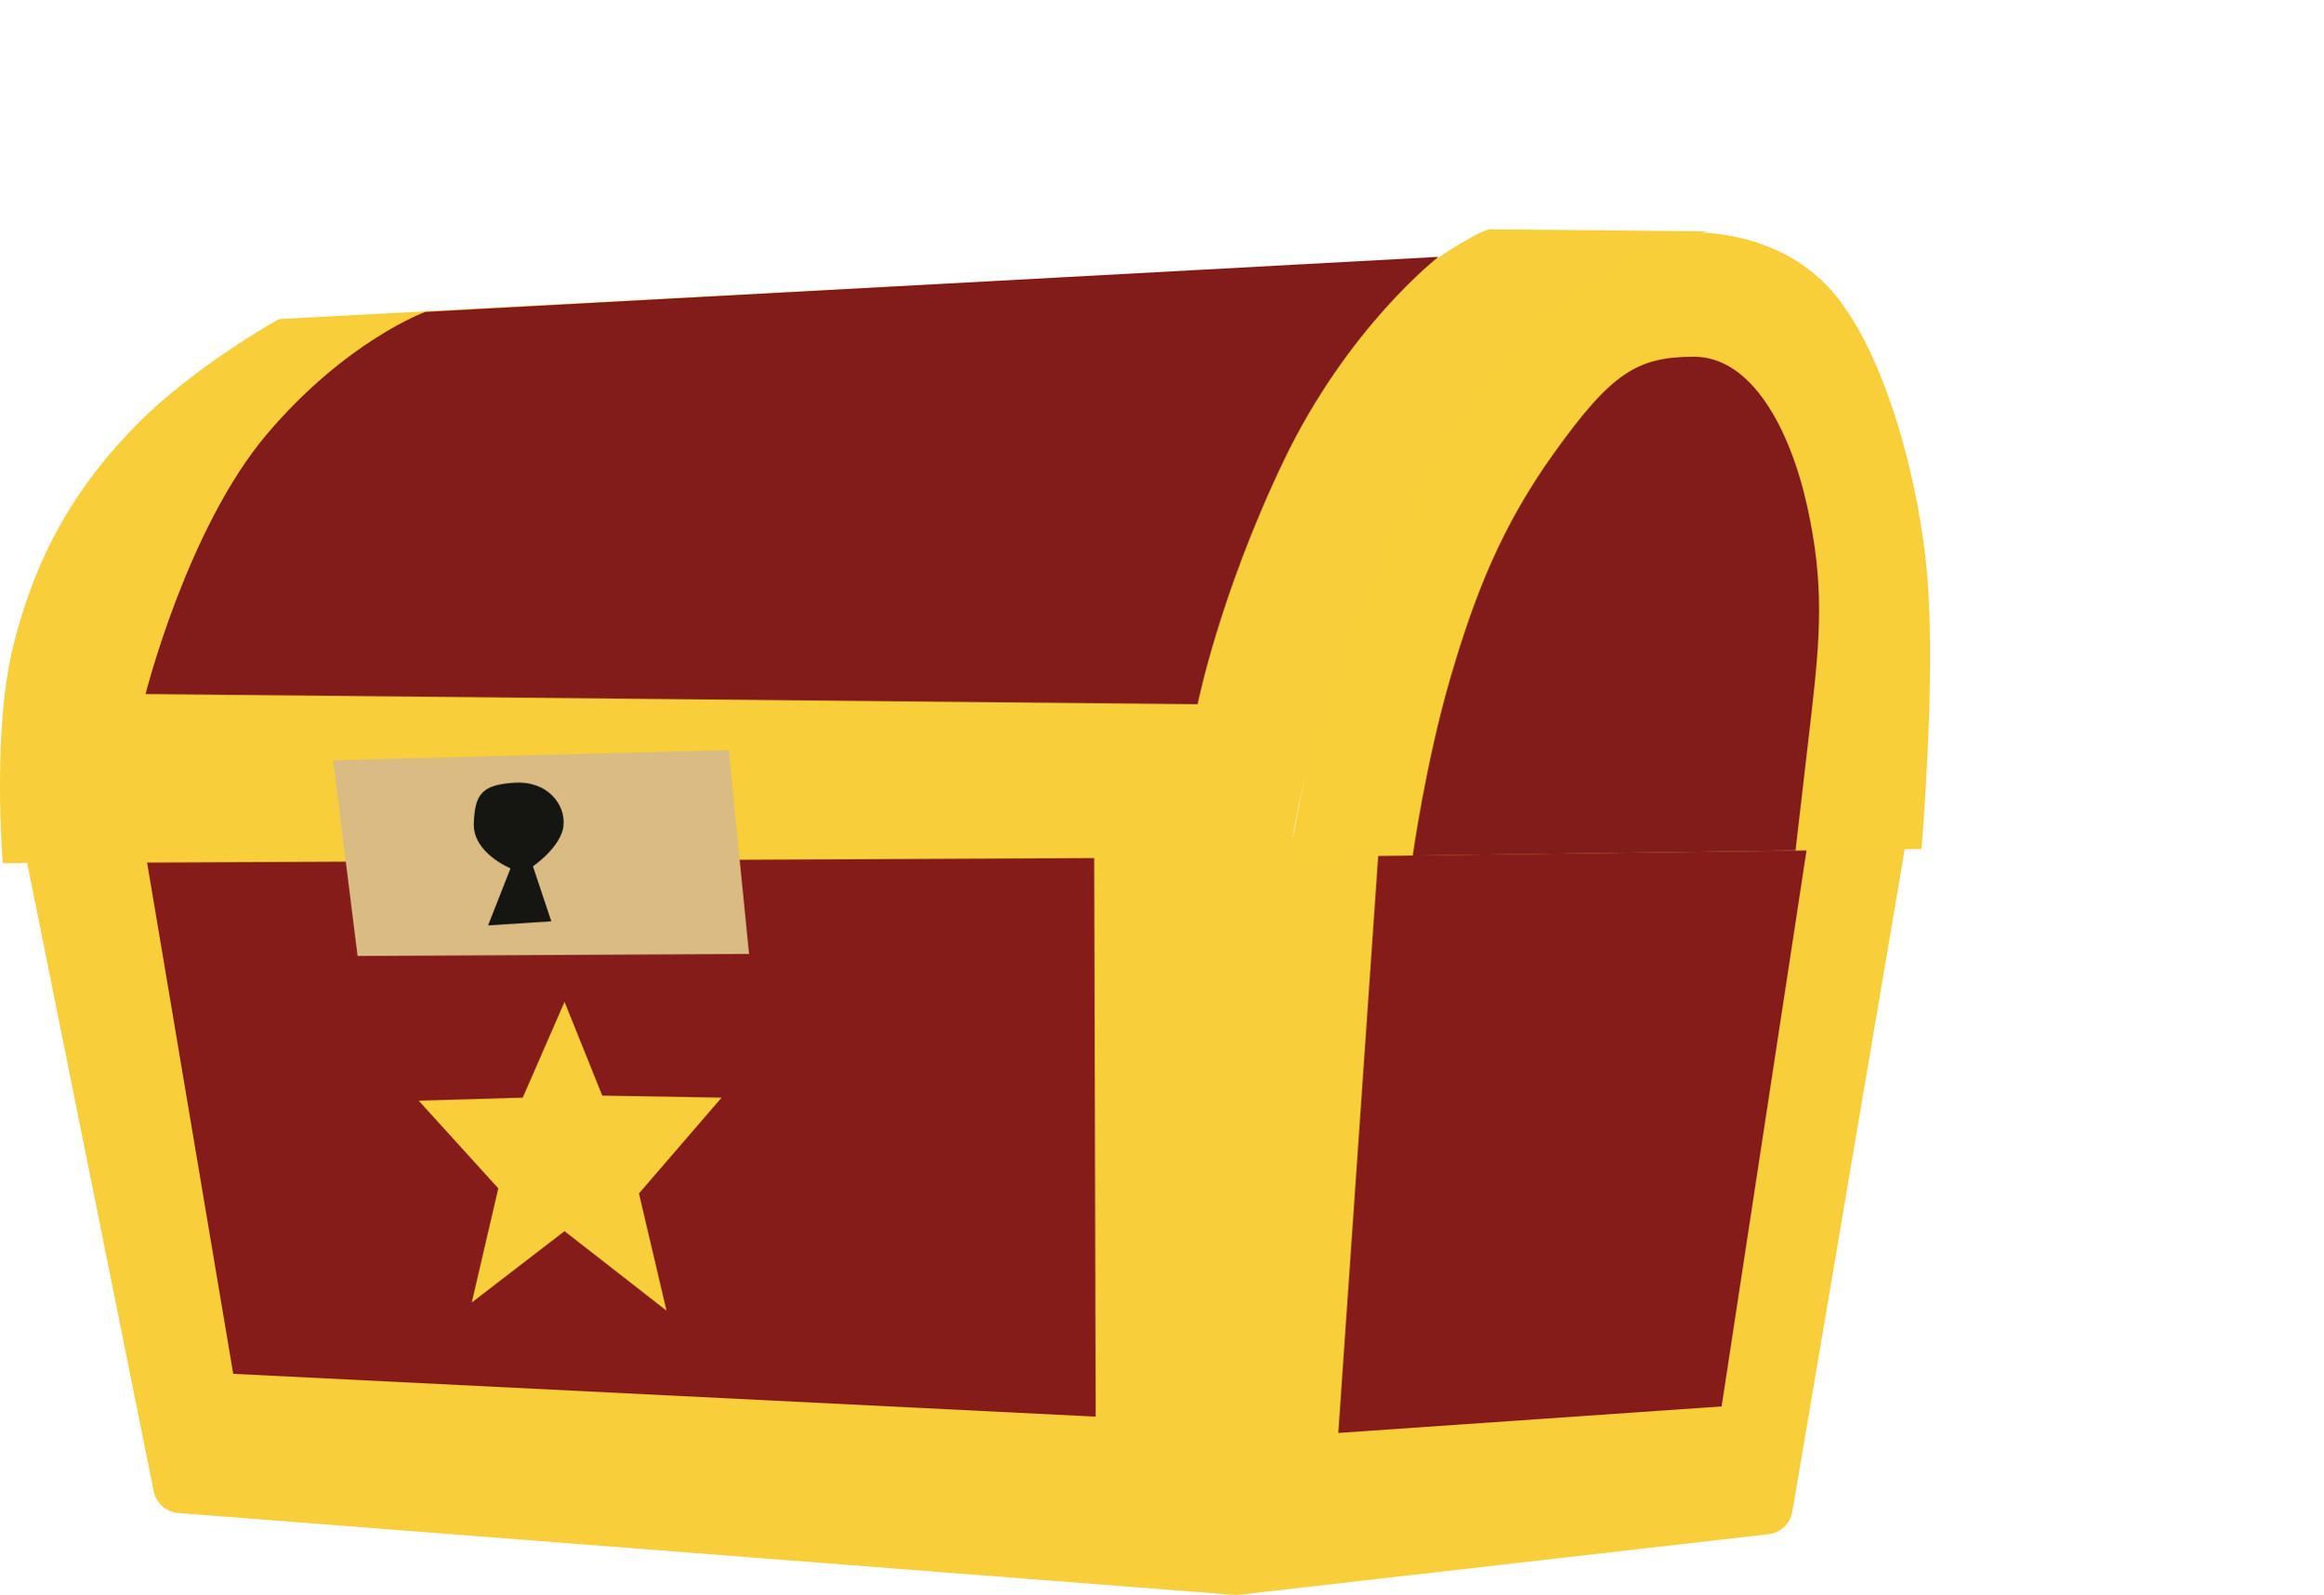
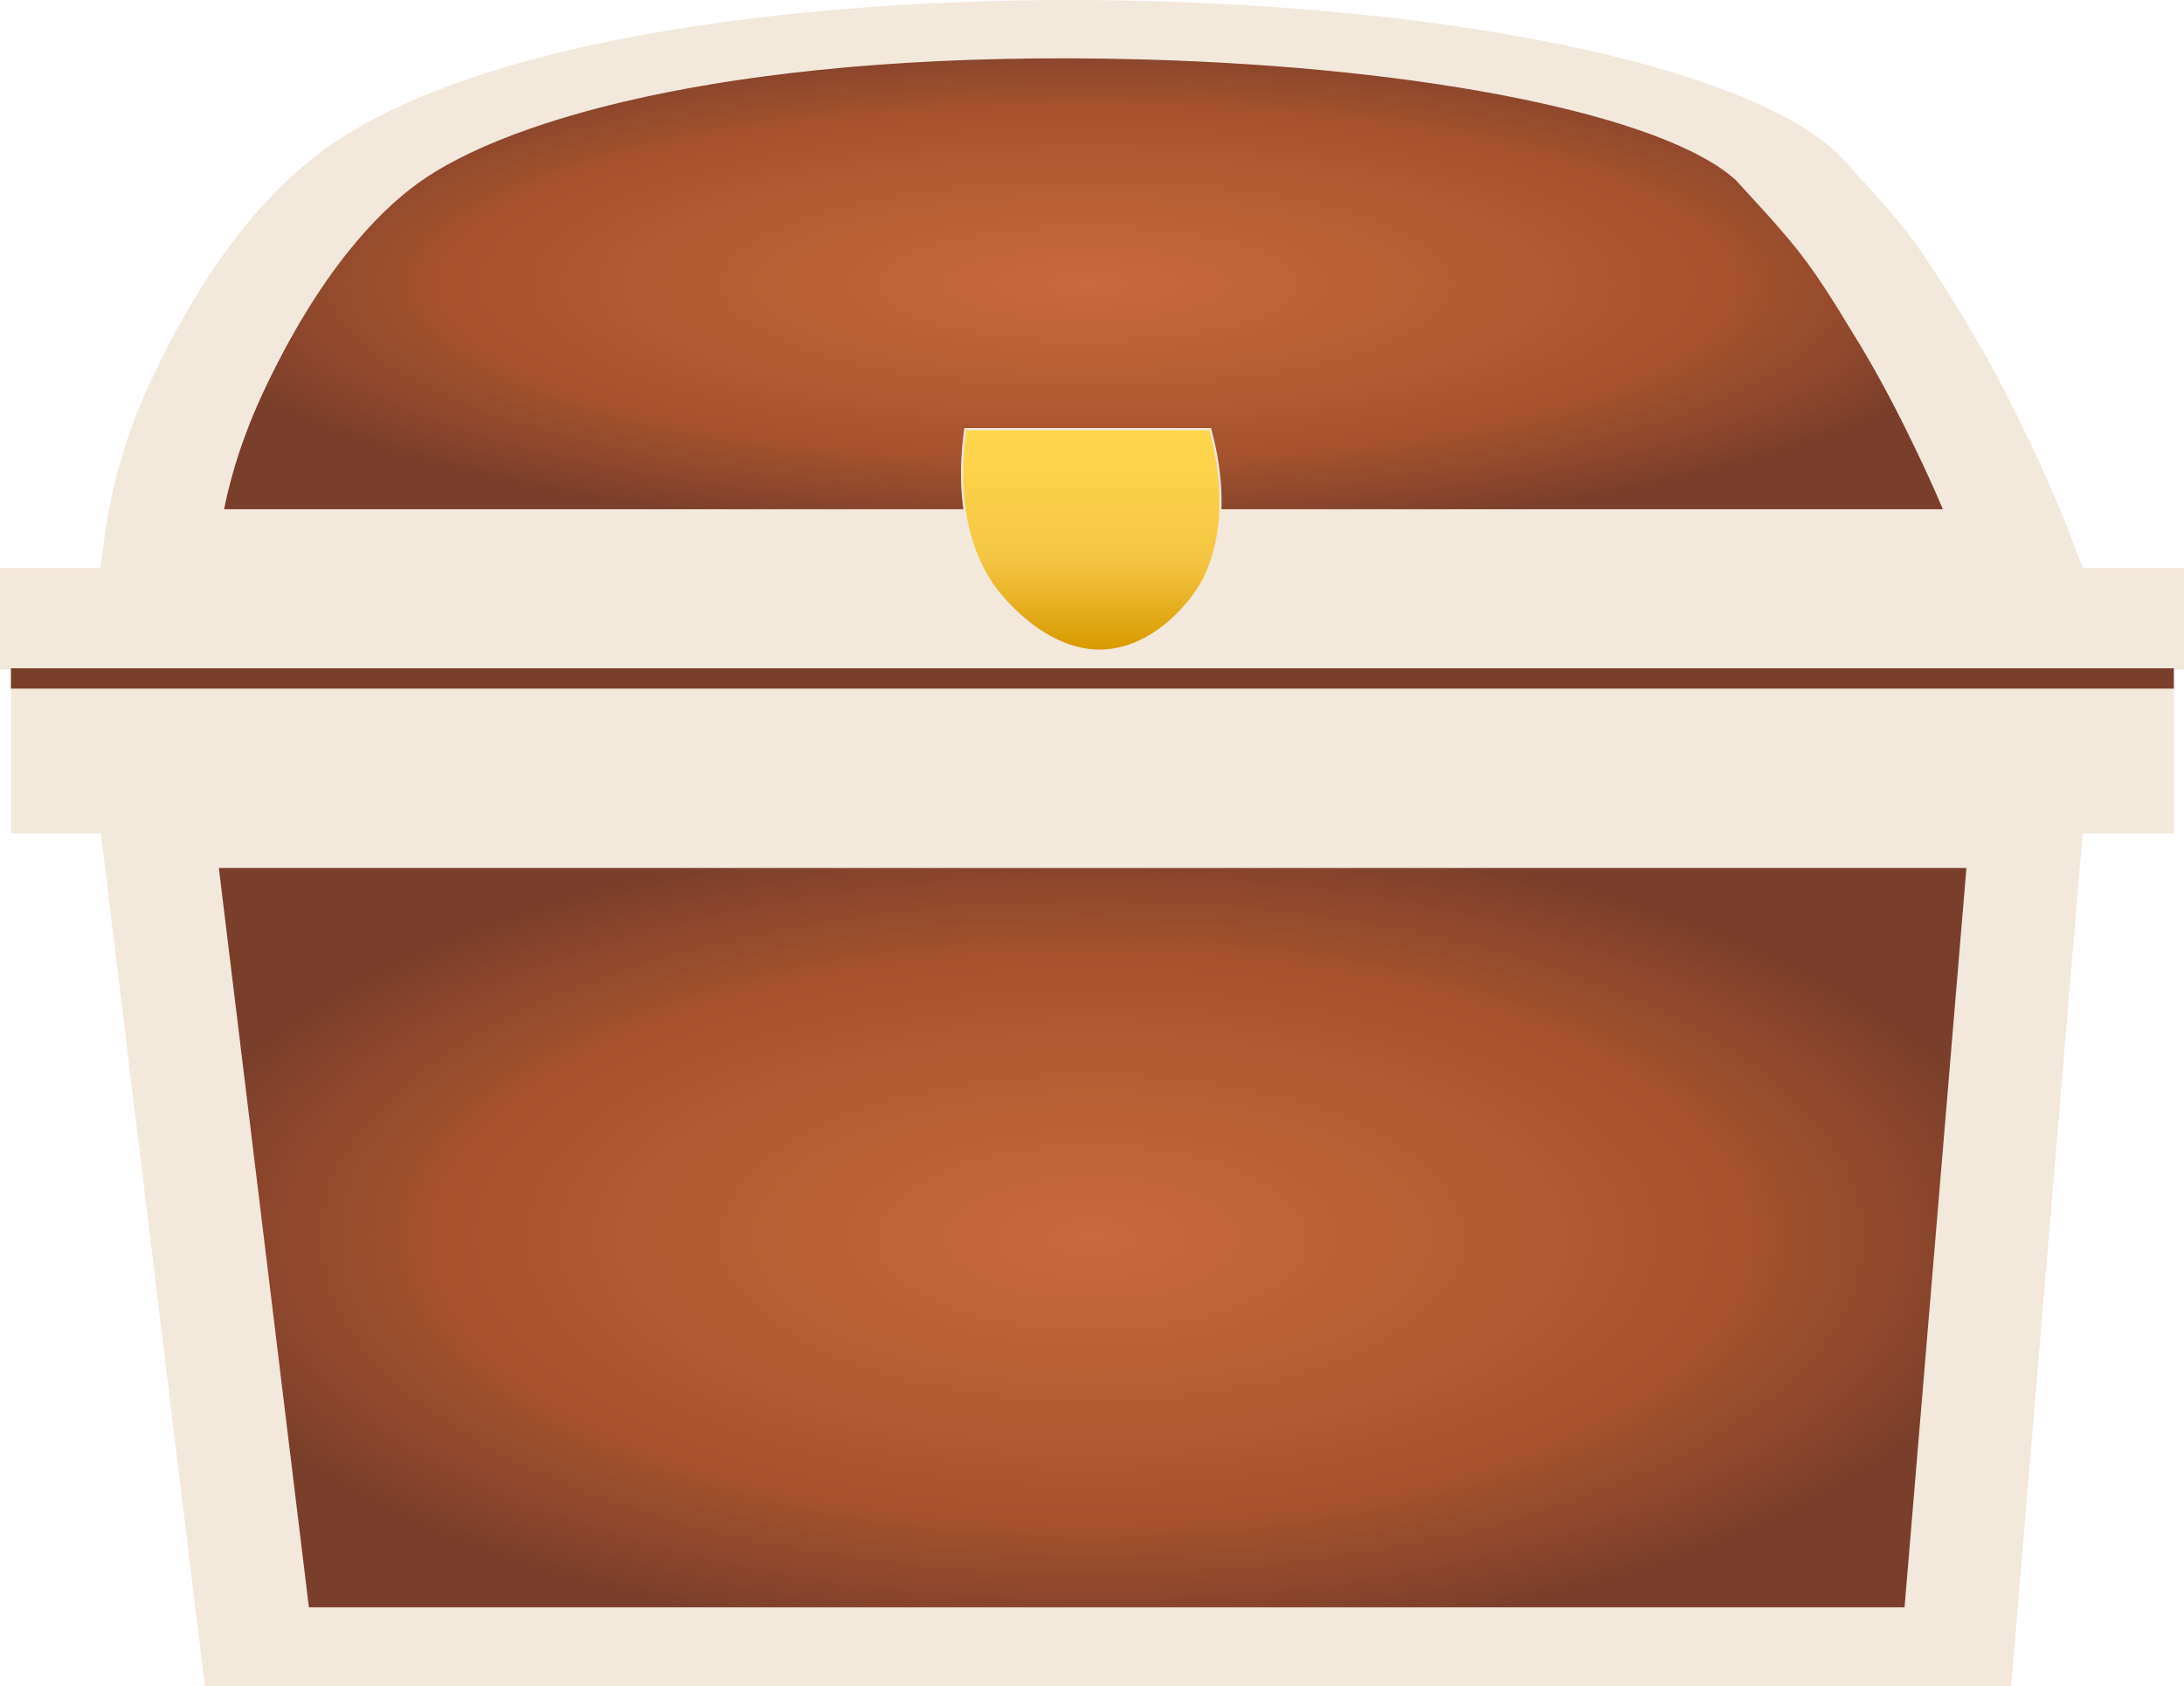
- <svg xmlns="http://www.w3.org/2000/svg" id="Layer_1" viewBox="0 0 591.22 406.02">
+ <svg xmlns="http://www.w3.org/2000/svg" width="1000" height="772" viewBox="0 0 1000 772" fill="none">
+   <g filter="url(#filter0_d_498_501)">
+     <path d="M72.002 379.429L117.645 753.985H896.488L927.868 379.429H72.002Z" fill="url(#paint0_radial_498_501)" />
+   </g>
+   <path d="M920.931 772H93.786L43.735 361.412H955.292L920.866 772H920.931ZM141.504 735.968H872.046L900.378 397.444H100.205L141.439 735.968H141.504Z" fill="#F3E8DC" />
+   <path d="M1000 260H0V306.574H1000V260Z" fill="#F3E8DC" />
+   <path d="M995.362 294H5V381.559H995.362V294Z" fill="#F3E8DC" />
+   <path d="M818.023 76.299C737.795 2.177 297.949 -16.814 169.781 76.299C127.342 107.114 101.276 163.116 94.661 177.25C81.562 205.352 76.323 229.434 74.031 246.583H921.763C917.244 234.927 910.76 219.486 901.984 201.366C896.941 190.916 886.463 169.412 872.513 147.105C855.419 118.769 848.543 110.028 833.217 92.879L818.023 76.299Z" fill="url(#paint1_radial_498_501)" />
+   <path d="M953.658 259.981H46L47.899 245.679C51.108 221.63 58.247 197.548 69.184 174.135C91.845 125.77 118.434 90.333 148.364 68.562C225.121 12.795 394.157 -3.182 526.713 0.502C676.56 4.622 799.882 31.853 840.946 69.802L841.732 70.605L856.926 87.185C873.299 105.473 880.568 115.018 897.531 143.154C912.136 166.465 923.204 189.476 927.395 198.151C934.992 213.792 941.738 229.2 947.436 243.971L953.658 259.981ZM102.585 233.186H889.606C885.611 223.807 881.289 214.261 876.573 204.582C872.513 196.141 861.707 173.767 847.56 151.192C830.467 122.856 823.852 114.684 809.378 98.439L794.708 82.395C762.158 52.954 653.507 30.814 523.897 27.23C343.073 22.273 233.504 53.289 191.262 83.969C173.317 96.999 146.4 124.263 120.268 180.131C112.147 197.615 106.187 215.367 102.585 233.152V233.186Z" fill="#F3E8DC" />
+   <path d="M554.088 196.5L554.19 196.865C557.35 208.12 563.957 238.38 551.845 263.937L551.254 265.149C548.885 269.897 543.352 277.872 535.374 284.765C527.394 291.659 516.923 297.508 504.684 297.915C492.349 298.322 480.995 292.758 471.936 285.812C462.874 278.866 456.054 270.496 452.774 265.188V265.189C437.12 239.972 440.27 209.598 441.916 196.936L441.973 196.5H554.088Z" fill="url(#paint2_linear_498_501)" stroke="#F3E8DC" stroke-miterlimit="10" />
+   <rect x="7.329" y="308.329" width="985.704" height="4.657" fill="#7A3F2A" stroke="#7A3F2A" stroke-width="4.657" />
  <defs>
-     <style>.cls-1{fill:#d9bb83;}.cls-1,.cls-2,.cls-3,.cls-4,.cls-5,.cls-6{stroke-width:0px;}.cls-2{fill:#f8ce3a;}.cls-3{fill:#151512;}.cls-4{fill:#851c1a;}.cls-5{fill:#821c1a;}.cls-6{fill:#f8ce39;}</style>
+     <filter id="filter0_d_498_501" x="68.002" y="379.429" width="863.865" height="382.556" filterUnits="userSpaceOnUse" color-interpolation-filters="sRGB">
+       <feFlood flood-opacity="0" result="BackgroundImageFix" />
+       <feColorMatrix in="SourceAlpha" type="matrix" values="0 0 0 0 0 0 0 0 0 0 0 0 0 0 0 0 0 0 127 0" result="hardAlpha" />
+       <feOffset dy="4" />
+       <feGaussianBlur stdDeviation="2" />
+       <feComposite in2="hardAlpha" operator="out" />
+       <feColorMatrix type="matrix" values="0 0 0 0 0 0 0 0 0 0 0 0 0 0 0 0 0 0 0.25 0" />
+       <feBlend mode="normal" in2="BackgroundImageFix" result="effect1_dropShadow_498_501" />
+       <feBlend mode="normal" in="SourceGraphic" in2="effect1_dropShadow_498_501" result="shape" />
+     </filter>
+     <radialGradient id="paint0_radial_498_501" cx="0" cy="0" r="1" gradientUnits="userSpaceOnUse" gradientTransform="translate(499.935 566.707) rotate(90) scale(187.278 427.933)">
+       <stop stop-color="#C96A3D" />
+       <stop offset="0.7" stop-color="#A6522E" />
+       <stop offset="1" stop-color="#7A3F2A" />
+     </radialGradient>
+     <radialGradient id="paint1_radial_498_501" cx="0" cy="0" r="1" gradientUnits="userSpaceOnUse" gradientTransform="translate(497.897 129.984) rotate(90) scale(116.599 423.866)">
+       <stop stop-color="#C96A3D" />
+       <stop offset="0.7" stop-color="#A6522E" />
+       <stop offset="1" stop-color="#7A3F2A" />
+     </radialGradient>
+     <linearGradient id="paint2_linear_498_501" x1="499.675" y1="197" x2="499.675" y2="297.436" gradientUnits="userSpaceOnUse">
+       <stop stop-color="#FFD84D" />
+       <stop offset="0.6" stop-color="#F4C542" />
+       <stop offset="1" stop-color="#D99900" />
+     </linearGradient>
  </defs>
-   <path class="cls-2" d="m5.85,214.38l33.26,165.23c.62,3.06,3.19,5.34,6.3,5.58l268.58,20.82c.44.03.89.03,1.33-.02l134.75-15.41c3.09-.35,5.57-2.7,6.09-5.77l29.22-172.3-156.19.52-323.34,1.36Z" />
-   <polygon class="cls-4" points="460.34 212.76 438.16 358.05 340.6 364.8 351.11 212.76 460.34 212.76" />
-   <polygon class="cls-4" points="278.46 213.15 278.85 360.65 59.35 349.75 36.52 214.18 278.46 213.15" />
-   <polygon class="cls-2" points="143.67 255.05 153.27 278.92 183.63 279.44 162.61 303.83 169.62 333.66 143.67 313.43 120.06 331.59 126.81 302.53 106.57 280.22 133.03 279.44 143.67 255.05" />
-   <path class="cls-6" d="m489.01,216.13s3.63-41.77,1.56-68.5c-1.95-25.13-11.16-59.68-25.43-74.72-14.97-15.79-39.44-15.83-51.89-10.9s-33.73,24.65-47.74,48.26c-12.12,20.43-23.55,46.51-28.22,64.67s-9.15,43.26-9.15,43.26l160.86-2.08Z" />
-   <path class="cls-5" d="m456.97,216.52s1.19-10.06,4.02-34.64c2.34-20.24,3.27-33.44-1.04-52.93-4.41-19.98-14.27-38.14-28.8-38.14s-21.02,4.15-35.55,24.39c-13.44,18.72-20.24,36.06-26.46,57.34s-9.6,45.28-9.6,45.28l97.43-1.3Z" />
-   <path class="cls-2" d="m434.53,58.9s-31.91,6.75-50.34,29.84-37.88,61.23-45.66,85.88-10.38,43.59-10.38,43.59L.71,219.76s-2.76-33.15,2.59-55.01c6.23-25.43,17.51-42.44,31.39-56.56,14.79-15.05,36.32-26.98,36.32-26.98l295.01-15.57s8.56-5.97,12.97-7.26c5.71,0,55.52.52,55.52.52Z" />
-   <path class="cls-5" d="m366.09,65.38s-23.16,17.9-39.5,52.15-21.79,61.75-21.79,61.75l-267.76-2.59s10.64-42.29,30.88-66.16,40.35-31.14,40.35-31.14l257.84-14.01Z" />
-   <polygon class="cls-1" points="84.78 193.56 91 243.37 190.63 242.85 185.45 190.96 84.78 193.56" />
-   <path class="cls-3" d="m140.3,234.55l-16.09,1.04,5.71-14.53s-9.6-3.89-9.34-11.42,2.08-9.86,10.38-10.38,12.97,5.45,12.45,10.9-7.78,10.38-7.78,10.38l4.67,14.01Z" />
</svg>
